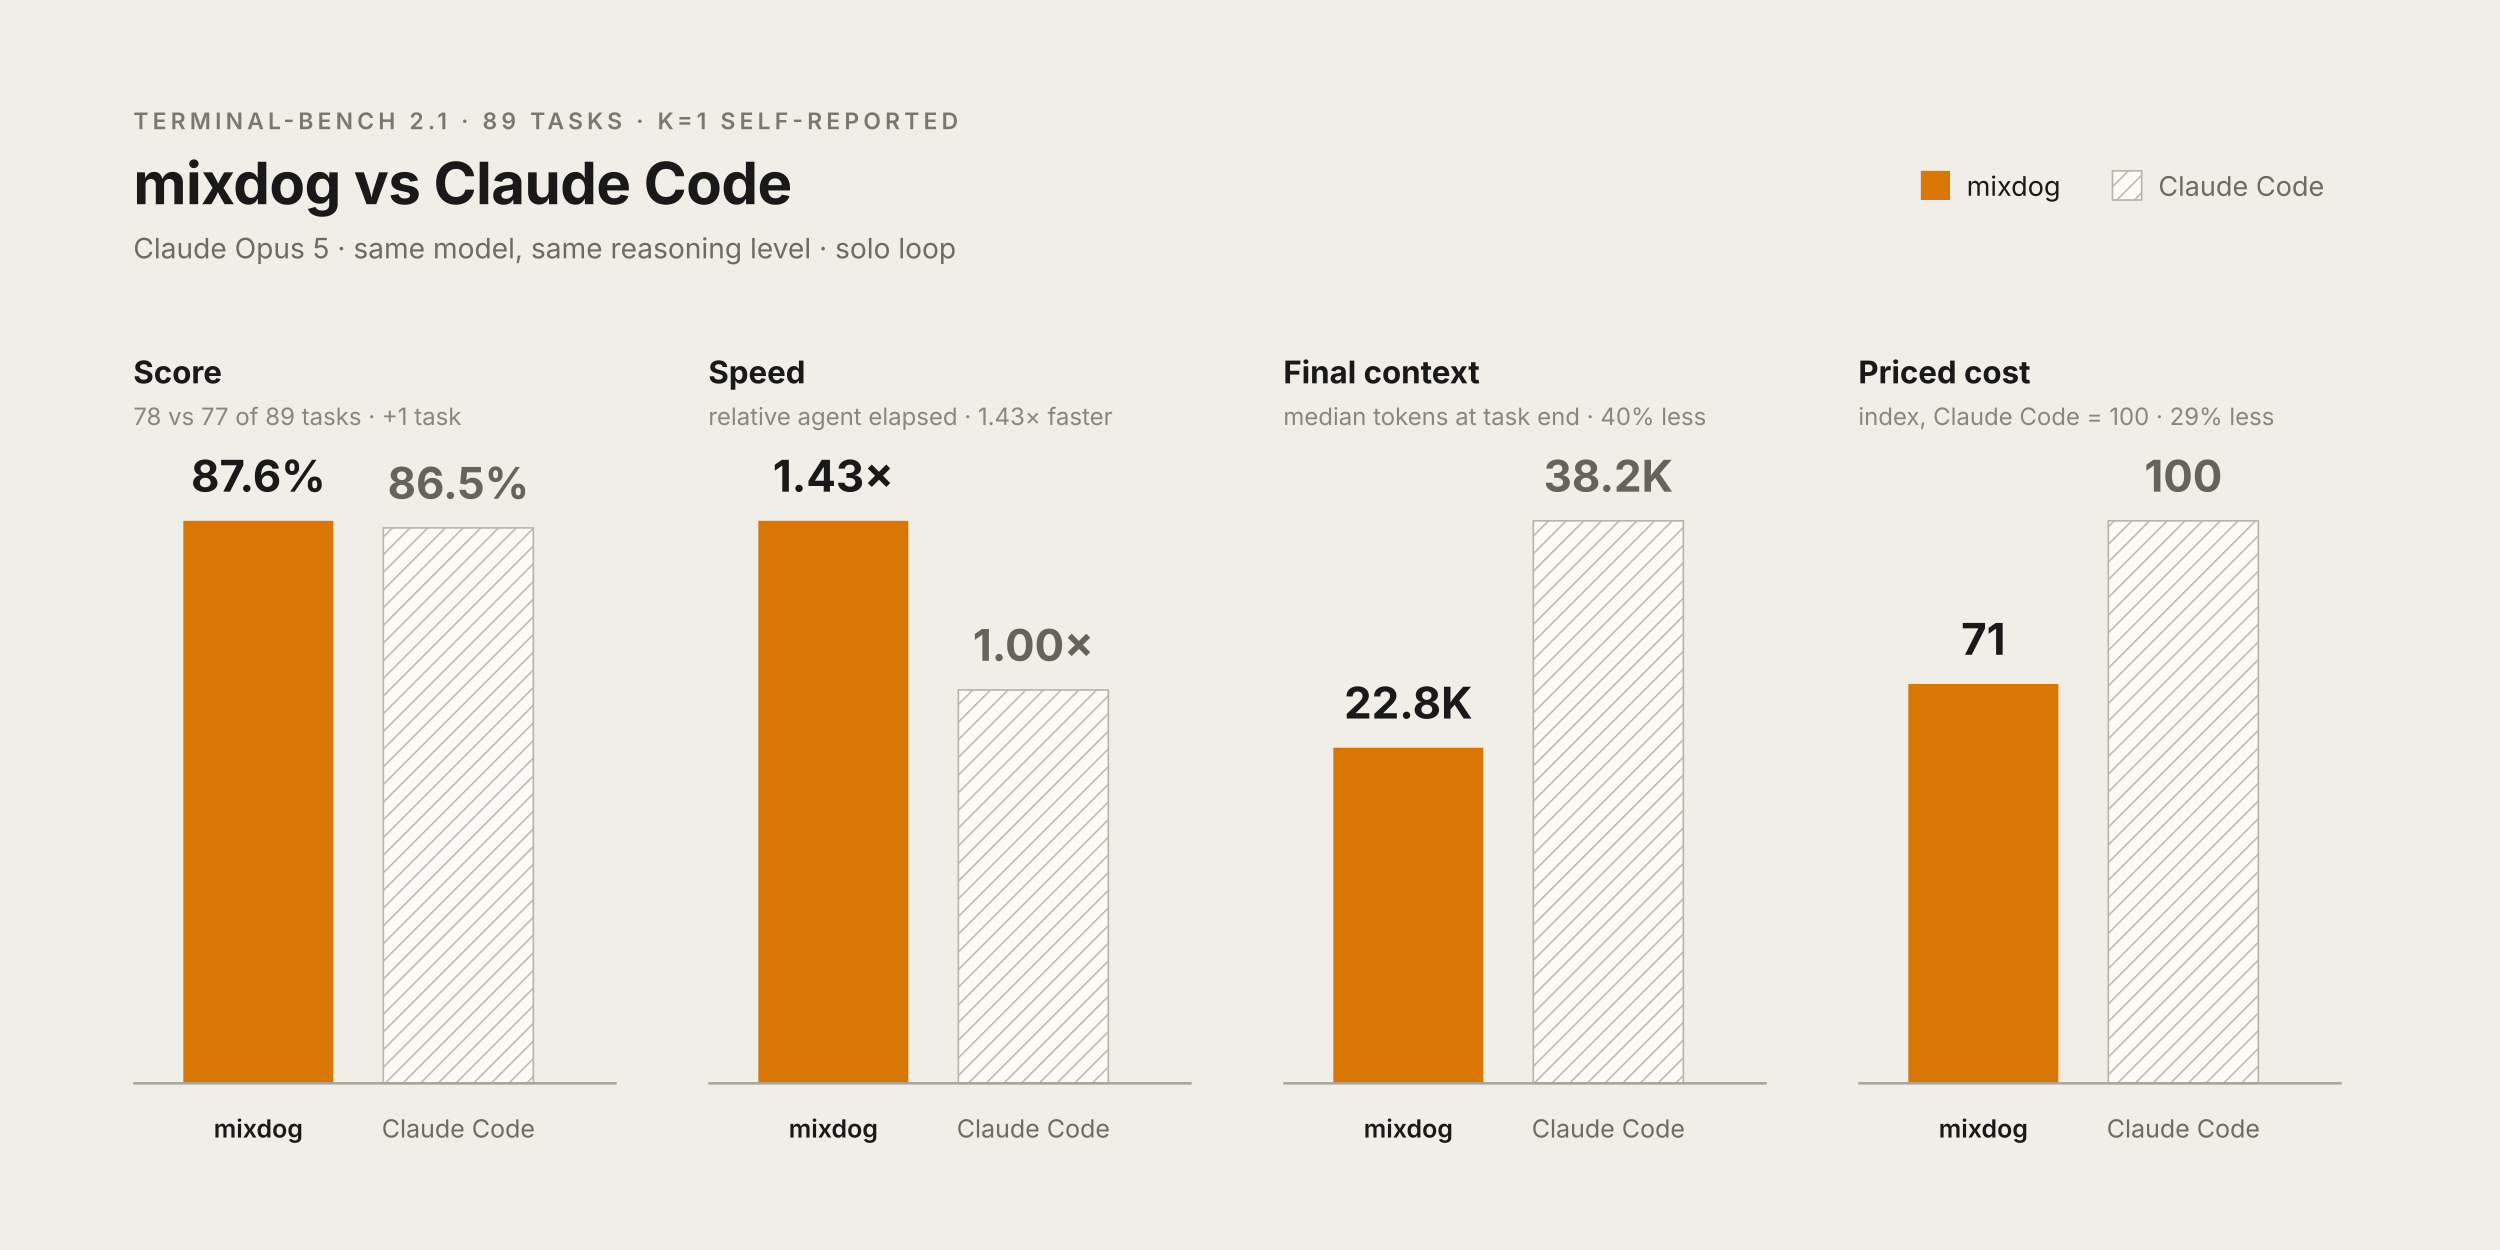
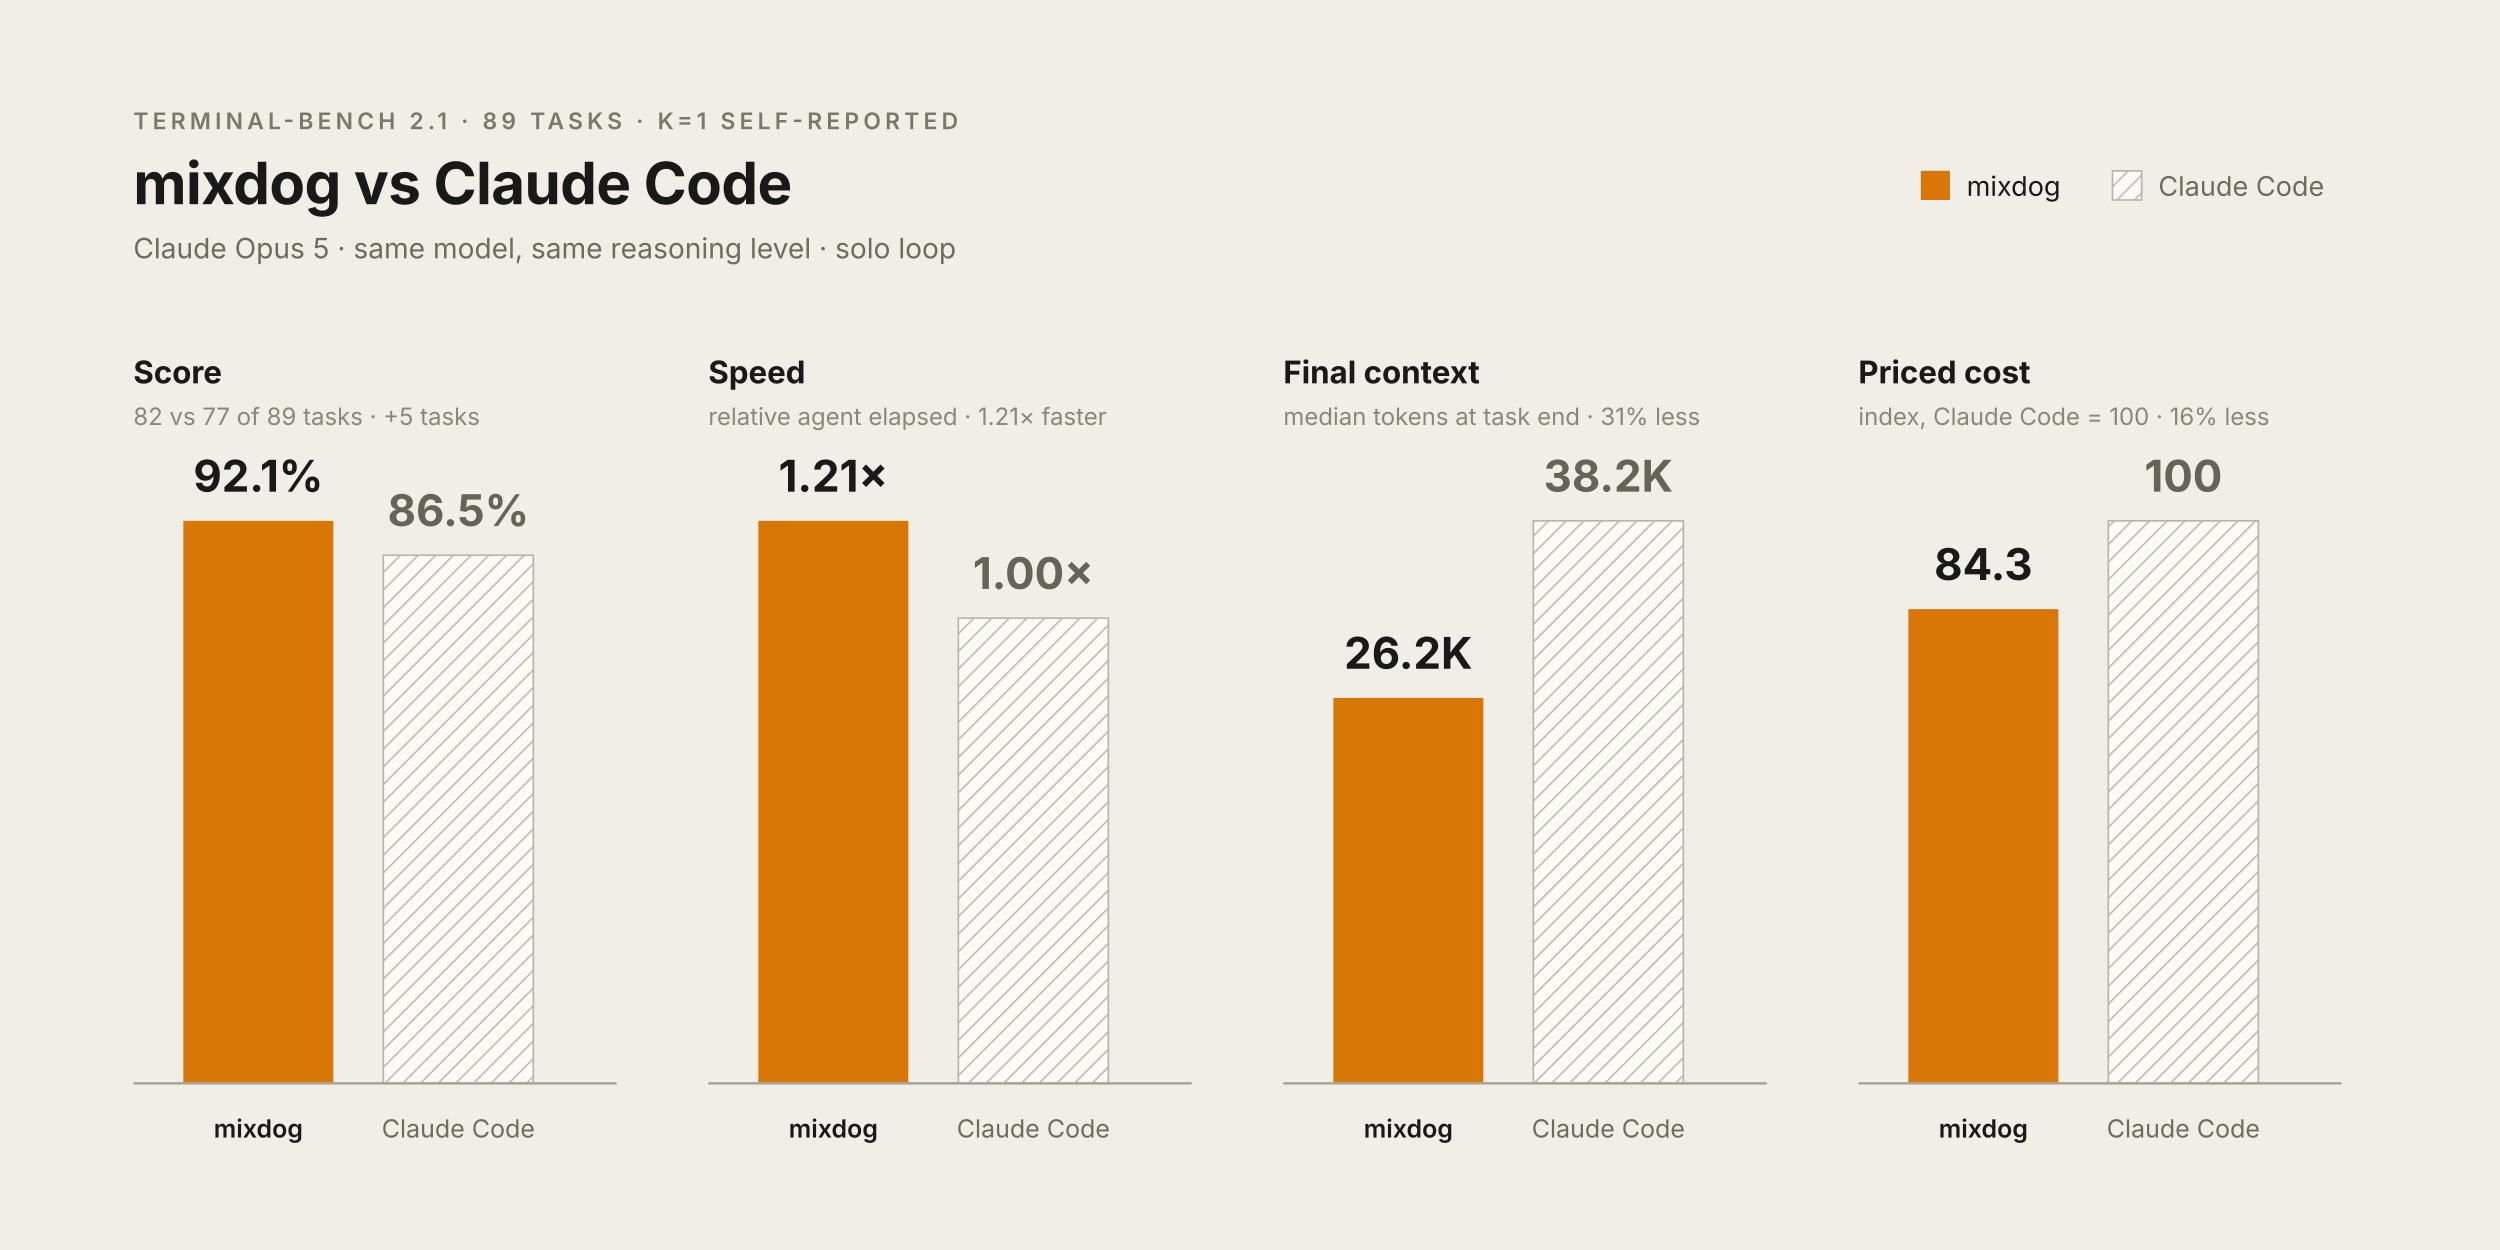
<svg xmlns="http://www.w3.org/2000/svg" width="1200" height="600" viewBox="0 0 1200 600" role="img" aria-labelledby="t d" font-family="Styrene A,Segoe UI Variable Display,Segoe UI,Inter,Helvetica Neue,Arial,sans-serif">
  <defs>
    <pattern id="hatch" patternUnits="userSpaceOnUse" width="6" height="6" patternTransform="rotate(45)">
      <rect width="6" height="6" fill="#FBFAF7" />
      <line x1="0" y1="0" x2="0" y2="6" stroke="#B8B4A7" stroke-width="1.4" />
    </pattern>
  </defs>
  <rect width="1200" height="600" fill="#F0EEE6" />
  <text x="64" y="62" font-size="11" letter-spacing="2" font-weight="600" fill="#7A776C">TERMINAL-BENCH 2.1 · 89 TASKS · K=1 SELF-REPORTED</text>
  <text x="64" y="98" font-size="28" font-weight="650" letter-spacing="-0.3" fill="#191919">mixdog vs Claude Code</text>
  <text x="64" y="124" font-size="13.5" fill="#6E6B60">Claude Opus 5 · same model, same reasoning level · solo loop</text>
  <rect x="922" y="82" width="14" height="14" fill="#D97706" />
  <text x="944" y="94" font-size="13" fill="#191919">mixdog</text>
  <rect x="1014" y="82" width="14" height="14" fill="url(#hatch)" stroke="#B8B4A7" stroke-width="0.8" />
  <text x="1036" y="94" font-size="13" fill="#6E6B60">Claude Code</text>
  <text x="64" y="184" font-size="15" font-weight="650" fill="#191919">Score</text>
-   <text x="64" y="204" font-size="11.5" fill="#8A8779">78 vs 77 of 89 tasks · +1 task</text>
+   <text x="64" y="204" font-size="11.5" fill="#8A8779">82 vs 77 of 89 tasks · +5 tasks</text>
  <rect x="88" y="250" width="72" height="270" fill="#D97706" />
-   <text x="124" y="236" text-anchor="middle" font-size="21" font-weight="650" fill="#191919">87.6%</text>
-   <rect x="184" y="253.4" width="72" height="266.6" fill="url(#hatch)" stroke="#B8B4A7" stroke-width="0.8" />
-   <text x="220" y="239.4" text-anchor="middle" font-size="21" font-weight="650" fill="#66635A">86.5%</text>
+   <text x="124" y="236" text-anchor="middle" font-size="21" font-weight="650" fill="#191919">92.1%</text>
+   <rect x="184" y="266.5" width="72" height="253.5" fill="url(#hatch)" stroke="#B8B4A7" stroke-width="0.8" />
+   <text x="220" y="252.5" text-anchor="middle" font-size="21" font-weight="650" fill="#66635A">86.5%</text>
  <line x1="64" y1="520" x2="296" y2="520" stroke="#A8A499" stroke-width="1.2" />
  <text x="124" y="546" text-anchor="middle" font-size="12" font-weight="600" fill="#191919">mixdog</text>
  <text x="220" y="546" text-anchor="middle" font-size="12" fill="#6E6B60">Claude Code</text>
  <text x="340" y="184" font-size="15" font-weight="650" fill="#191919">Speed</text>
-   <text x="340" y="204" font-size="11.5" fill="#8A8779">relative agent elapsed · 1.43× faster</text>
+   <text x="340" y="204" font-size="11.5" fill="#8A8779">relative agent elapsed · 1.21× faster</text>
  <rect x="364" y="250" width="72" height="270" fill="#D97706" />
-   <text x="400" y="236" text-anchor="middle" font-size="21" font-weight="650" fill="#191919">1.43×</text>
-   <rect x="460" y="331.2" width="72" height="188.8" fill="url(#hatch)" stroke="#B8B4A7" stroke-width="0.8" />
-   <text x="496" y="317.2" text-anchor="middle" font-size="21" font-weight="650" fill="#66635A">1.00×</text>
+   <text x="400" y="236" text-anchor="middle" font-size="21" font-weight="650" fill="#191919">1.21×</text>
+   <rect x="460" y="296.7" width="72" height="223.3" fill="url(#hatch)" stroke="#B8B4A7" stroke-width="0.8" />
+   <text x="496" y="282.7" text-anchor="middle" font-size="21" font-weight="650" fill="#66635A">1.00×</text>
  <line x1="340" y1="520" x2="572" y2="520" stroke="#A8A499" stroke-width="1.2" />
  <text x="400" y="546" text-anchor="middle" font-size="12" font-weight="600" fill="#191919">mixdog</text>
  <text x="496" y="546" text-anchor="middle" font-size="12" fill="#6E6B60">Claude Code</text>
  <text x="616" y="184" font-size="15" font-weight="650" fill="#191919">Final context</text>
-   <text x="616" y="204" font-size="11.5" fill="#8A8779">median tokens at task end · 40% less</text>
-   <rect x="640" y="358.9" width="72" height="161.1" fill="#D97706" />
-   <text x="676" y="344.9" text-anchor="middle" font-size="21" font-weight="650" fill="#191919">22.8K</text>
+   <text x="616" y="204" font-size="11.5" fill="#8A8779">median tokens at task end · 31% less</text>
+   <rect x="640" y="335" width="72" height="185" fill="#D97706" />
+   <text x="676" y="321" text-anchor="middle" font-size="21" font-weight="650" fill="#191919">26.2K</text>
  <rect x="736" y="250" width="72" height="270" fill="url(#hatch)" stroke="#B8B4A7" stroke-width="0.8" />
  <text x="772" y="236" text-anchor="middle" font-size="21" font-weight="650" fill="#66635A">38.2K</text>
  <line x1="616" y1="520" x2="848" y2="520" stroke="#A8A499" stroke-width="1.2" />
  <text x="676" y="546" text-anchor="middle" font-size="12" font-weight="600" fill="#191919">mixdog</text>
  <text x="772" y="546" text-anchor="middle" font-size="12" fill="#6E6B60">Claude Code</text>
  <text x="892" y="184" font-size="15" font-weight="650" fill="#191919">Priced cost</text>
-   <text x="892" y="204" font-size="11.5" fill="#8A8779">index, Claude Code = 100 · 29% less</text>
-   <rect x="916" y="328.3" width="72" height="191.7" fill="#D97706" />
-   <text x="952" y="314.3" text-anchor="middle" font-size="21" font-weight="650" fill="#191919">71</text>
+   <text x="892" y="204" font-size="11.5" fill="#8A8779">index, Claude Code = 100 · 16% less</text>
+   <rect x="916" y="292.4" width="72" height="227.6" fill="#D97706" />
+   <text x="952" y="278.4" text-anchor="middle" font-size="21" font-weight="650" fill="#191919">84.3</text>
  <rect x="1012" y="250" width="72" height="270" fill="url(#hatch)" stroke="#B8B4A7" stroke-width="0.8" />
  <text x="1048" y="236" text-anchor="middle" font-size="21" font-weight="650" fill="#66635A">100</text>
  <line x1="892" y1="520" x2="1124" y2="520" stroke="#A8A499" stroke-width="1.2" />
  <text x="952" y="546" text-anchor="middle" font-size="12" font-weight="600" fill="#191919">mixdog</text>
  <text x="1048" y="546" text-anchor="middle" font-size="12" fill="#6E6B60">Claude Code</text>
</svg>
